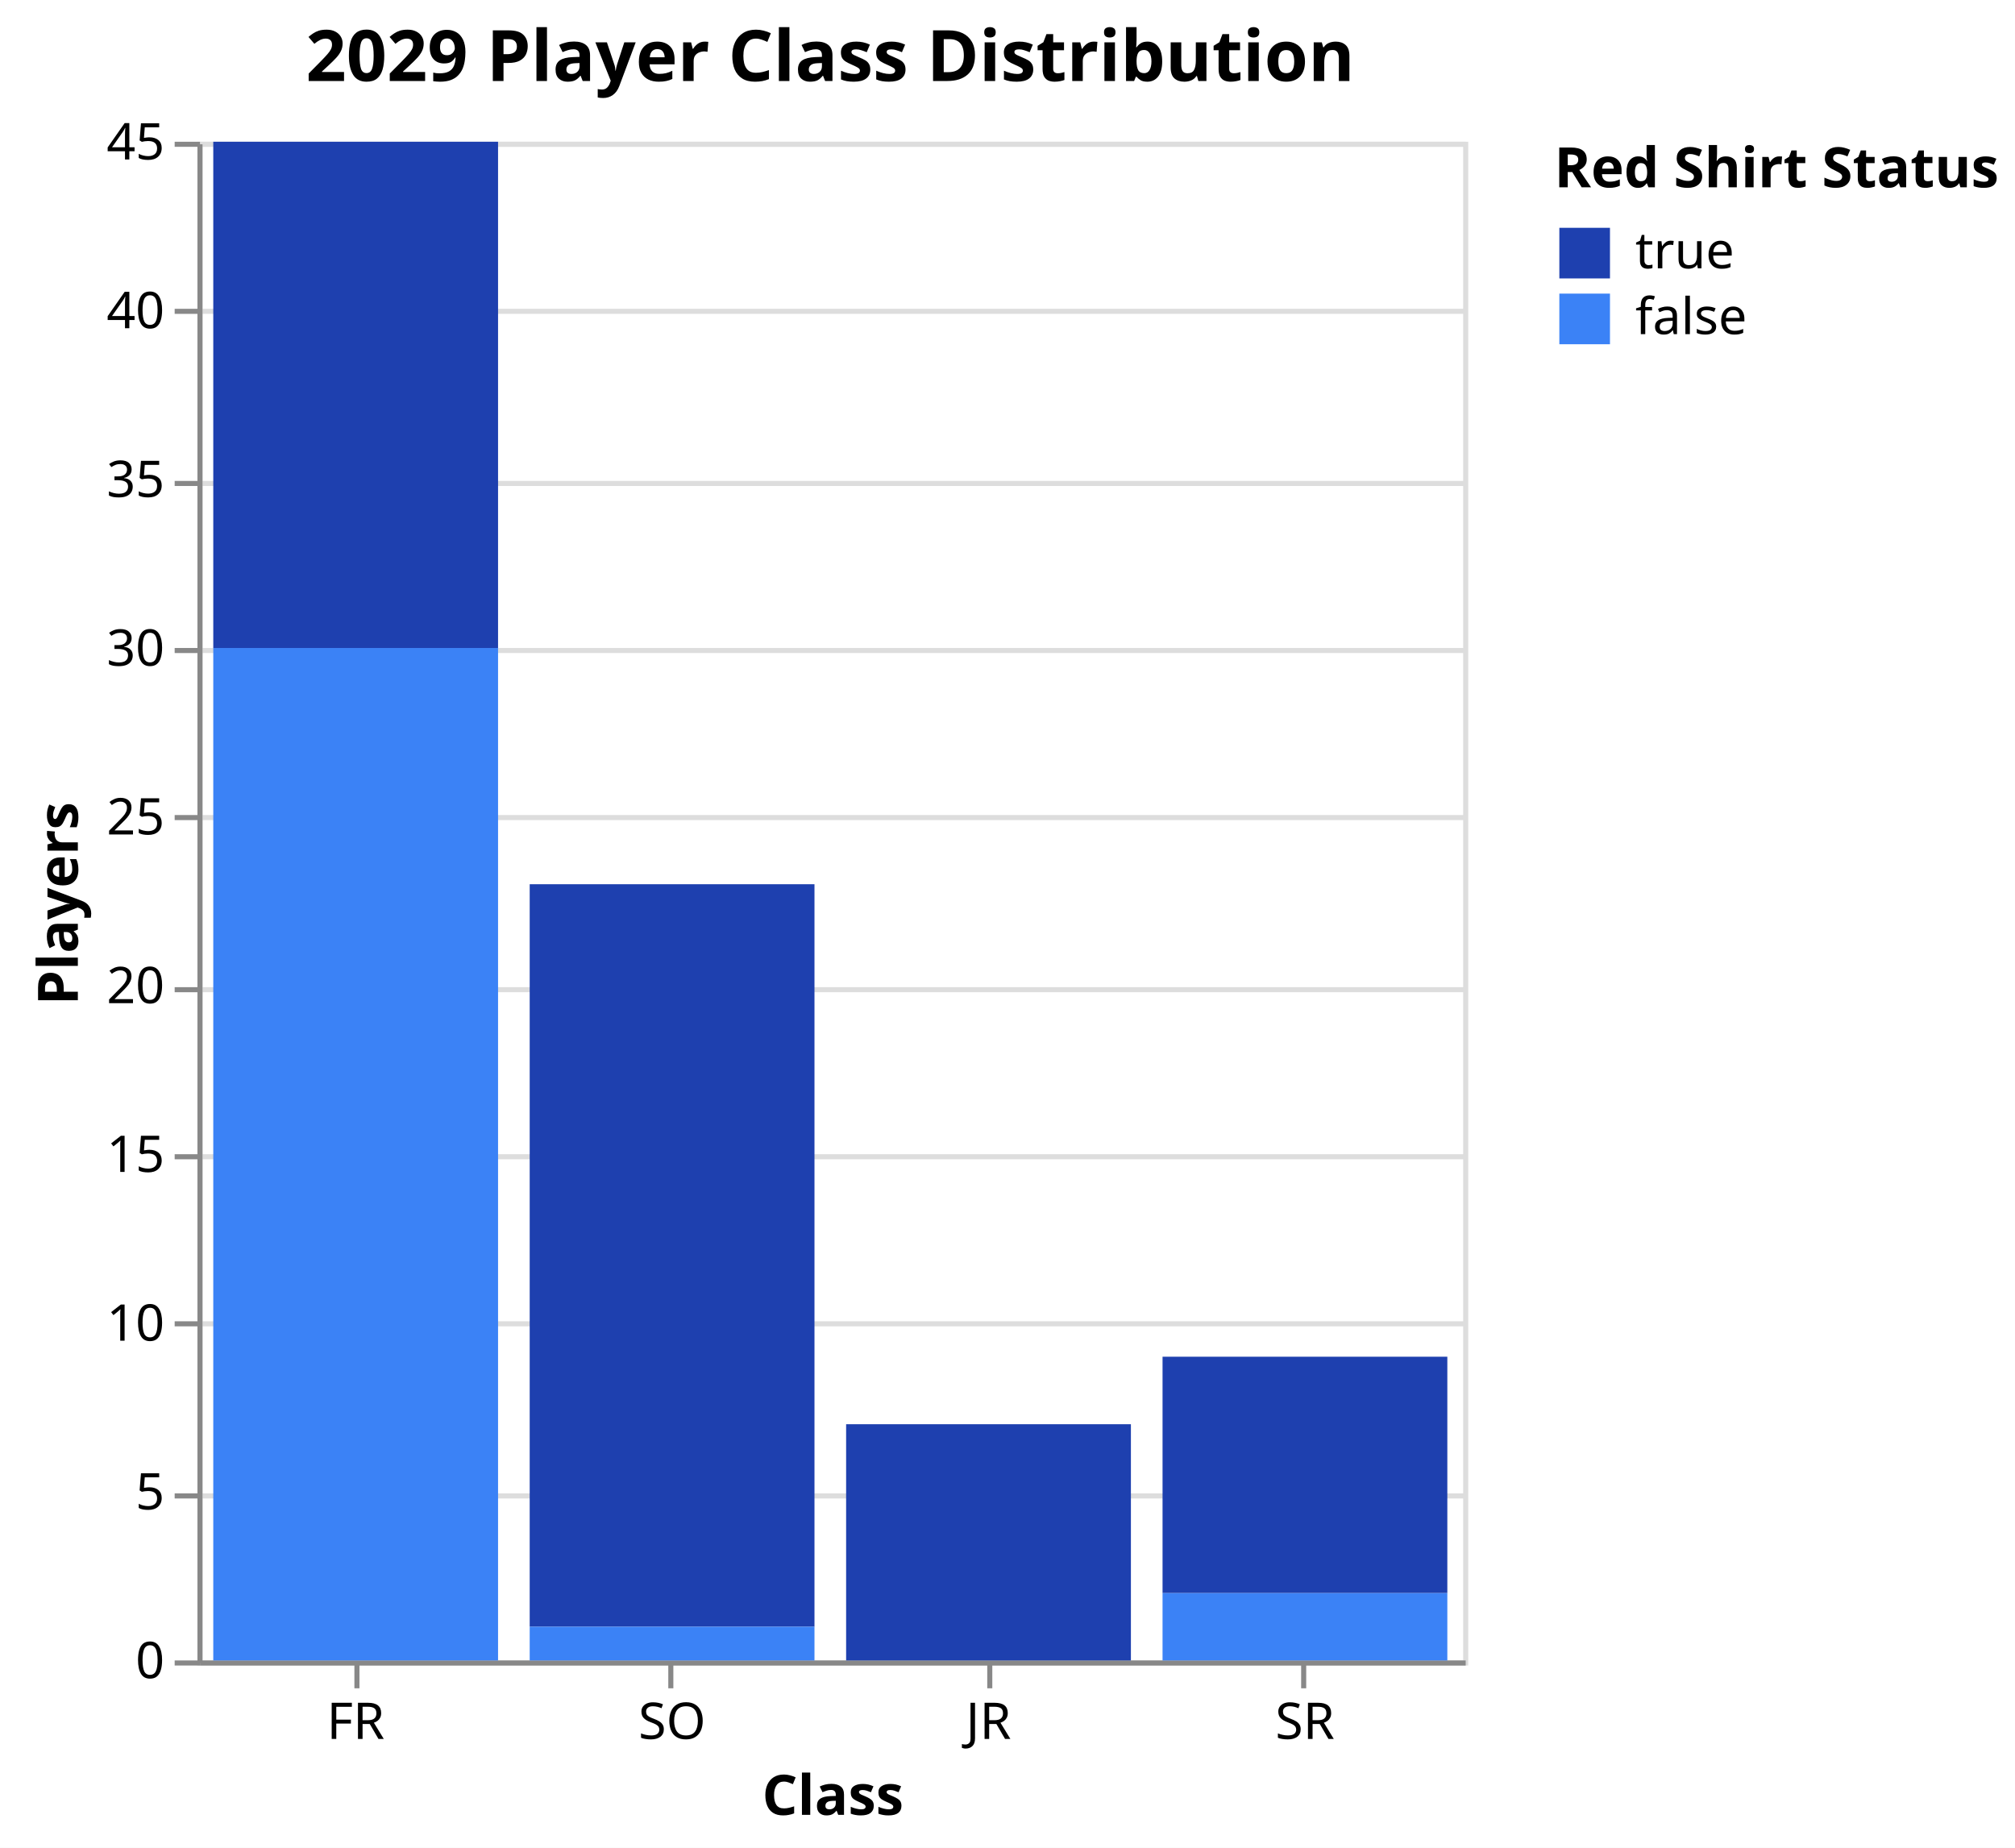
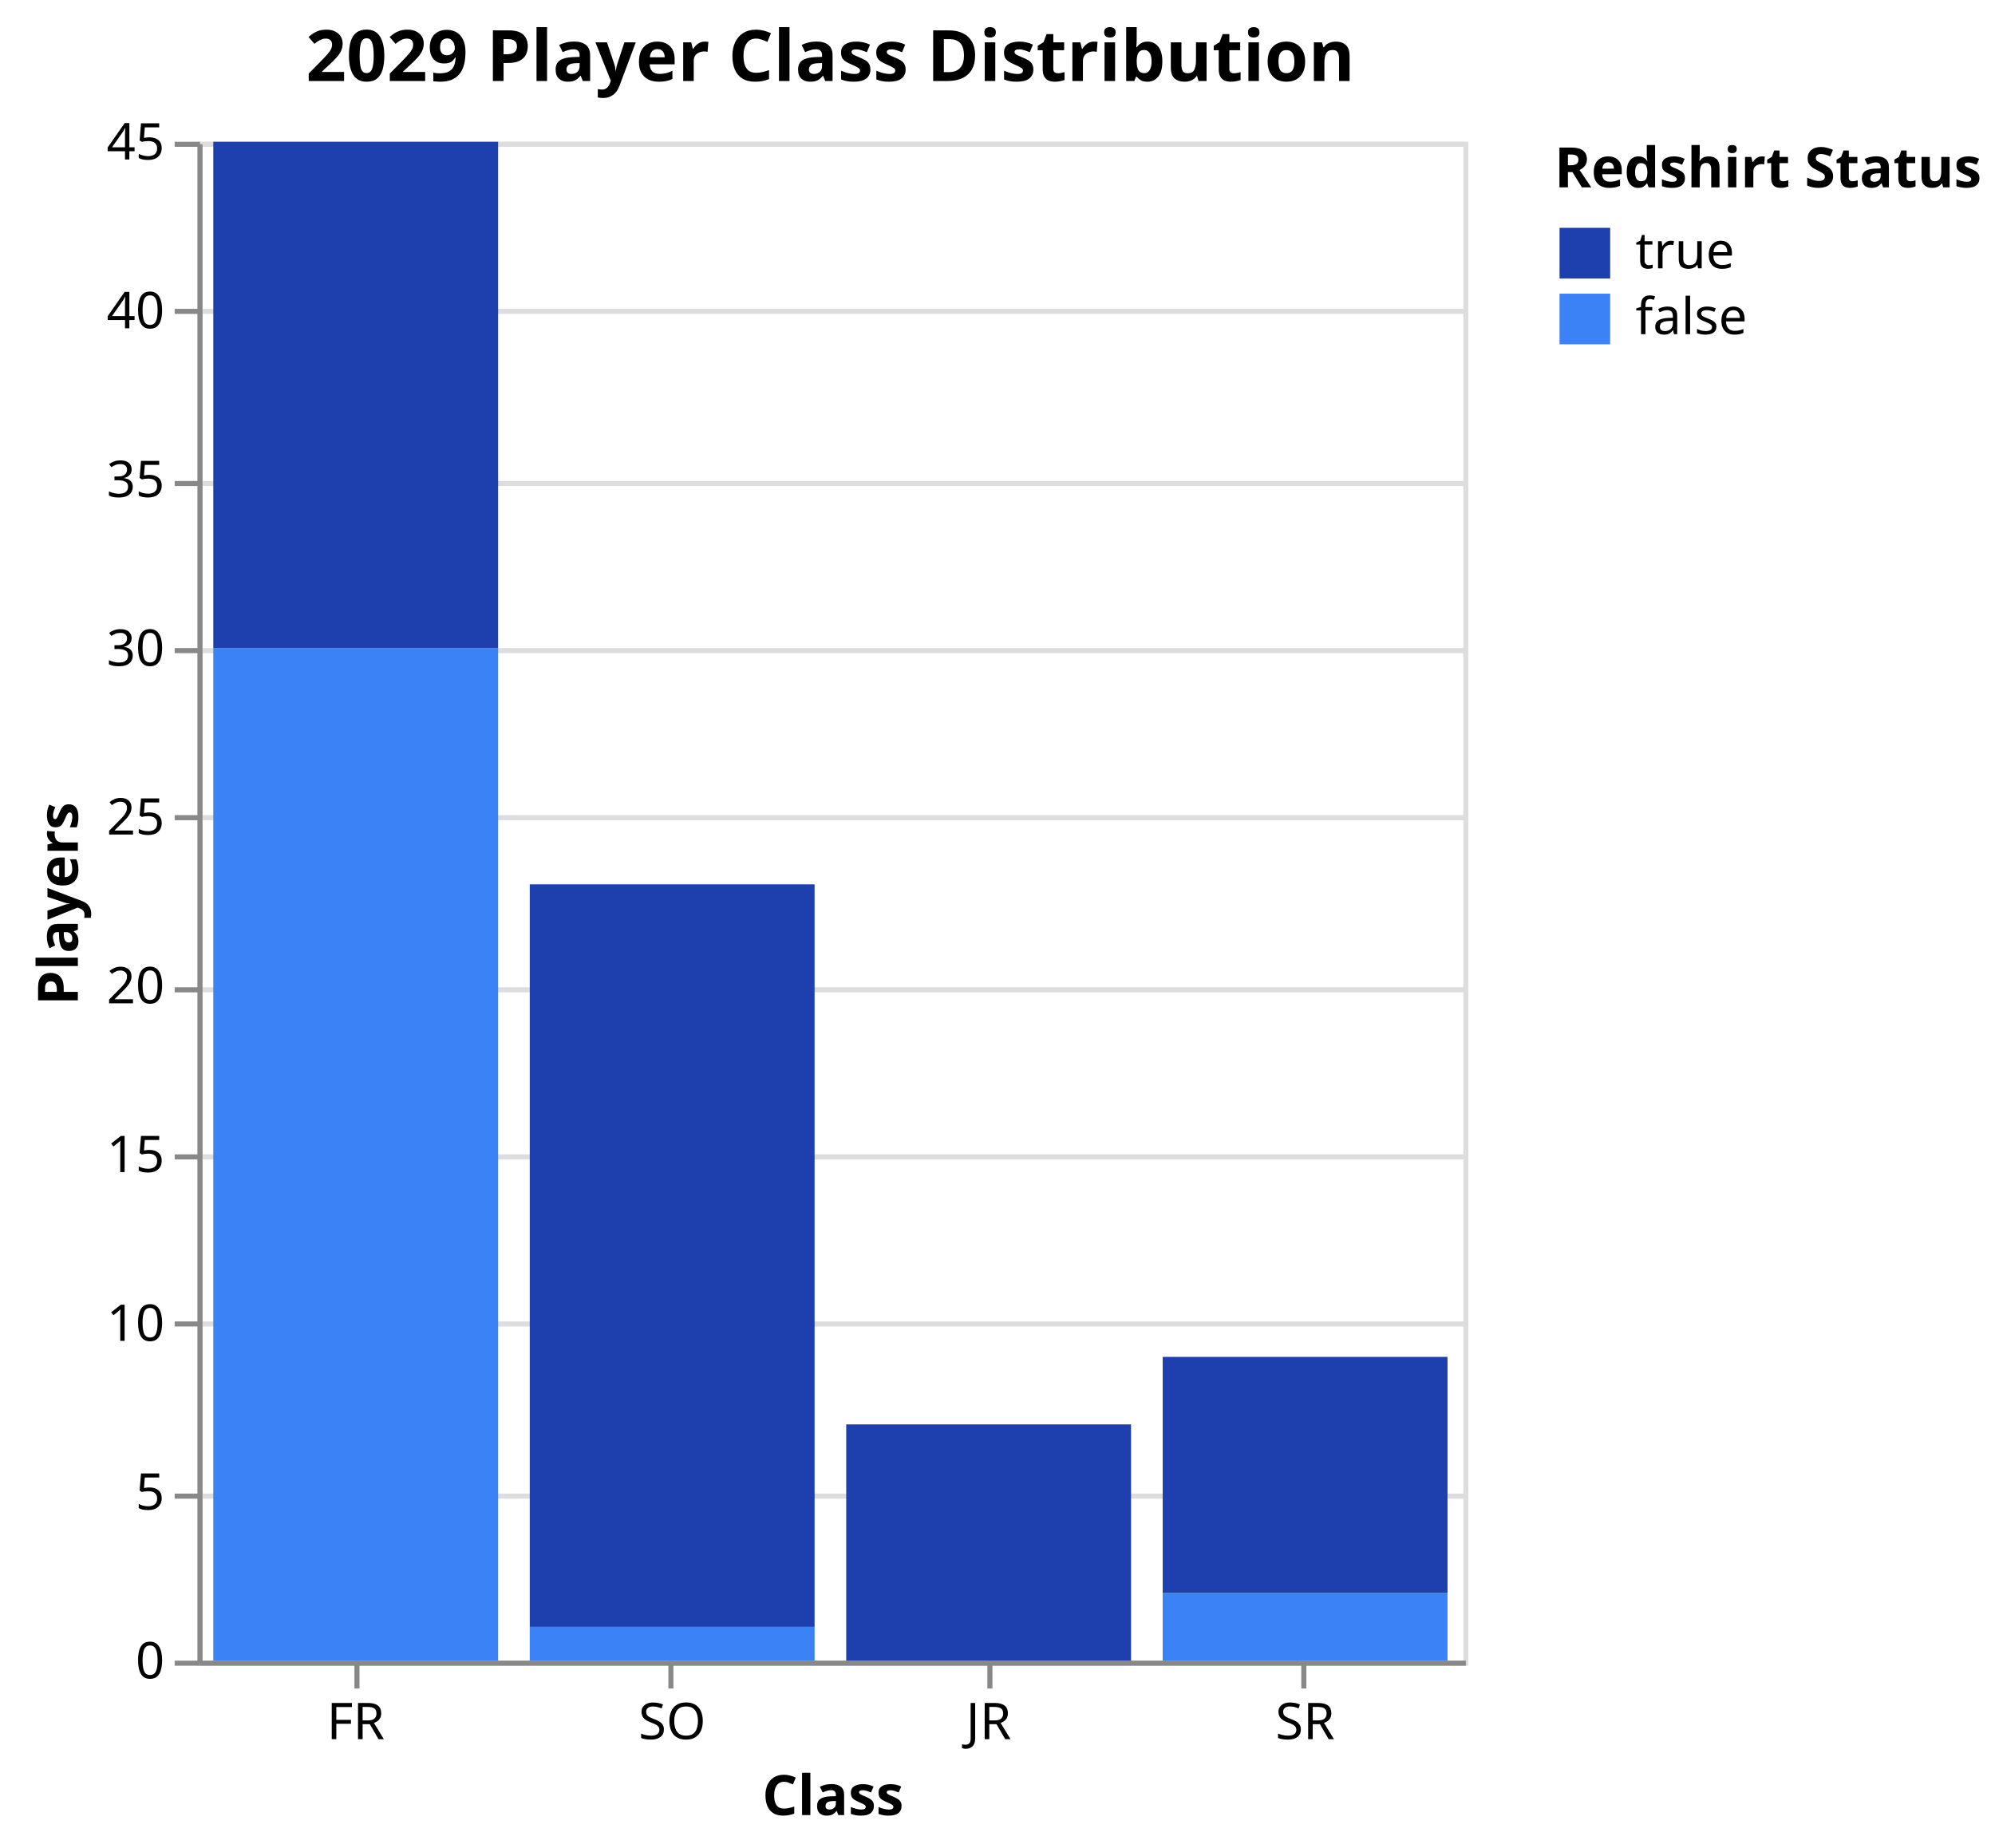
- <svg xmlns="http://www.w3.org/2000/svg" version="1.1" class="marks" width="398" height="365" viewBox="0 0 398 365">
-   <rect width="398" height="365" fill="white" />
+ <svg xmlns="http://www.w3.org/2000/svg" version="1.1" class="marks" width="394" height="365" viewBox="0 0 394 365">
+   <rect width="394" height="365" fill="white" />
  <g fill="none" stroke-miterlimit="10" transform="translate(39,28)">
    <g class="mark-group role-frame root" role="graphics-object" aria-roledescription="group mark container">
      <g transform="translate(0,0)">
        <path class="background" aria-hidden="true" d="M0.5,0.5h250v300h-250Z" stroke="#ddd" />
        <g>
          <g class="mark-group role-axis" aria-hidden="true">
            <g transform="translate(0.5,0.5)">
              <path class="background" aria-hidden="true" d="M0,0h0v0h0Z" pointer-events="none" />
              <g>
                <g class="mark-rule role-axis-grid" pointer-events="none">
                  <line transform="translate(0,300)" x2="250" y2="0" stroke="#ddd" stroke-width="1" opacity="1" />
                  <line transform="translate(0,267)" x2="250" y2="0" stroke="#ddd" stroke-width="1" opacity="1" />
                  <line transform="translate(0,233)" x2="250" y2="0" stroke="#ddd" stroke-width="1" opacity="1" />
                  <line transform="translate(0,200)" x2="250" y2="0" stroke="#ddd" stroke-width="1" opacity="1" />
                  <line transform="translate(0,167)" x2="250" y2="0" stroke="#ddd" stroke-width="1" opacity="1" />
                  <line transform="translate(0,133)" x2="250" y2="0" stroke="#ddd" stroke-width="1" opacity="1" />
                  <line transform="translate(0,100)" x2="250" y2="0" stroke="#ddd" stroke-width="1" opacity="1" />
                  <line transform="translate(0,67)" x2="250" y2="0" stroke="#ddd" stroke-width="1" opacity="1" />
                  <line transform="translate(0,33)" x2="250" y2="0" stroke="#ddd" stroke-width="1" opacity="1" />
                  <line transform="translate(0,0)" x2="250" y2="0" stroke="#ddd" stroke-width="1" opacity="1" />
                </g>
              </g>
              <path class="foreground" aria-hidden="true" d="" pointer-events="none" display="none" />
            </g>
          </g>
          <g class="mark-group role-axis" role="graphics-symbol" aria-roledescription="axis" aria-label="X-axis titled 'Class' for a discrete scale with 4 values: FR, SO, JR, SR">
            <g transform="translate(0.5,300.5)">
              <path class="background" aria-hidden="true" d="M0,0h0v0h0Z" pointer-events="none" />
              <g>
                <g class="mark-rule role-axis-tick" pointer-events="none">
                  <line transform="translate(31,0)" x2="0" y2="5" stroke="#888" stroke-width="1" opacity="1" />
                  <line transform="translate(93,0)" x2="0" y2="5" stroke="#888" stroke-width="1" opacity="1" />
                  <line transform="translate(156,0)" x2="0" y2="5" stroke="#888" stroke-width="1" opacity="1" />
                  <line transform="translate(218,0)" x2="0" y2="5" stroke="#888" stroke-width="1" opacity="1" />
                </g>
                <g class="mark-text role-axis-label" pointer-events="none">
                  <text text-anchor="middle" transform="translate(30.75,15)" font-family="sans-serif" font-size="10px" fill="#000" opacity="1">FR</text>
                  <text text-anchor="middle" transform="translate(93.25,15)" font-family="sans-serif" font-size="10px" fill="#000" opacity="1">SO</text>
                  <text text-anchor="middle" transform="translate(155.75,15)" font-family="sans-serif" font-size="10px" fill="#000" opacity="1">JR</text>
                  <text text-anchor="middle" transform="translate(218.25,15)" font-family="sans-serif" font-size="10px" fill="#000" opacity="1">SR</text>
                </g>
                <g class="mark-rule role-axis-domain" pointer-events="none">
                  <line transform="translate(0,0)" x2="250" y2="0" stroke="#888" stroke-width="1" opacity="1" />
                </g>
                <g class="mark-text role-axis-title" pointer-events="none">
                  <text text-anchor="middle" transform="translate(125,30)" font-family="sans-serif" font-size="11px" font-weight="bold" fill="#000" opacity="1">Class</text>
                </g>
              </g>
              <path class="foreground" aria-hidden="true" d="" pointer-events="none" display="none" />
            </g>
          </g>
          <g class="mark-group role-axis" role="graphics-symbol" aria-roledescription="axis" aria-label="Y-axis titled 'Players' for a linear scale with values from 0 to 45">
            <g transform="translate(0.5,0.5)">
              <path class="background" aria-hidden="true" d="M0,0h0v0h0Z" pointer-events="none" />
              <g>
                <g class="mark-rule role-axis-tick" pointer-events="none">
                  <line transform="translate(0,300)" x2="-5" y2="0" stroke="#888" stroke-width="1" opacity="1" />
                  <line transform="translate(0,267)" x2="-5" y2="0" stroke="#888" stroke-width="1" opacity="1" />
                  <line transform="translate(0,233)" x2="-5" y2="0" stroke="#888" stroke-width="1" opacity="1" />
                  <line transform="translate(0,200)" x2="-5" y2="0" stroke="#888" stroke-width="1" opacity="1" />
                  <line transform="translate(0,167)" x2="-5" y2="0" stroke="#888" stroke-width="1" opacity="1" />
                  <line transform="translate(0,133)" x2="-5" y2="0" stroke="#888" stroke-width="1" opacity="1" />
                  <line transform="translate(0,100)" x2="-5" y2="0" stroke="#888" stroke-width="1" opacity="1" />
                  <line transform="translate(0,67)" x2="-5" y2="0" stroke="#888" stroke-width="1" opacity="1" />
                  <line transform="translate(0,33)" x2="-5" y2="0" stroke="#888" stroke-width="1" opacity="1" />
                  <line transform="translate(0,0)" x2="-5" y2="0" stroke="#888" stroke-width="1" opacity="1" />
                </g>
                <g class="mark-text role-axis-label" pointer-events="none">
                  <text text-anchor="end" transform="translate(-7,303)" font-family="sans-serif" font-size="10px" fill="#000" opacity="1">0</text>
                  <text text-anchor="end" transform="translate(-7,269.6667)" font-family="sans-serif" font-size="10px" fill="#000" opacity="1">5</text>
                  <text text-anchor="end" transform="translate(-7,236.3333)" font-family="sans-serif" font-size="10px" fill="#000" opacity="1">10</text>
                  <text text-anchor="end" transform="translate(-7,203)" font-family="sans-serif" font-size="10px" fill="#000" opacity="1">15</text>
                  <text text-anchor="end" transform="translate(-7,169.6667)" font-family="sans-serif" font-size="10px" fill="#000" opacity="1">20</text>
                  <text text-anchor="end" transform="translate(-7,136.3333)" font-family="sans-serif" font-size="10px" fill="#000" opacity="1">25</text>
                  <text text-anchor="end" transform="translate(-7,103)" font-family="sans-serif" font-size="10px" fill="#000" opacity="1">30</text>
                  <text text-anchor="end" transform="translate(-7,69.66667)" font-family="sans-serif" font-size="10px" fill="#000" opacity="1">35</text>
                  <text text-anchor="end" transform="translate(-7,36.33333)" font-family="sans-serif" font-size="10px" fill="#000" opacity="1">40</text>
                  <text text-anchor="end" transform="translate(-7,3)" font-family="sans-serif" font-size="10px" fill="#000" opacity="1">45</text>
                </g>
                <g class="mark-rule role-axis-domain" pointer-events="none">
                  <line transform="translate(0,300)" x2="0" y2="-300" stroke="#888" stroke-width="1" opacity="1" />
                </g>
                <g class="mark-text role-axis-title" pointer-events="none">
                  <text text-anchor="middle" transform="translate(-22.12305,150) rotate(-90) translate(0,-2)" font-family="sans-serif" font-size="11px" font-weight="bold" fill="#000" opacity="1">Players</text>
                </g>
              </g>
              <path class="foreground" aria-hidden="true" d="" pointer-events="none" display="none" />
            </g>
          </g>
          <g class="mark-rect role-mark marks" role="graphics-object" aria-roledescription="rect mark container">
-             <path aria-label="Class: SR; Players: 2; Red Shirt Status: false; red_shirt: false" role="graphics-symbol" aria-roledescription="bar" d="M190.625,286.667h56.25v13.333h-56.25Z" fill="#3b82f6" />
-             <path aria-label="Class: SO; Players: 22; Red Shirt Status: true; red_shirt: true" role="graphics-symbol" aria-roledescription="bar" d="M65.625,146.667h56.25v146.667h-56.25Z" fill="#1e40af" />
-             <path aria-label="Class: SR; Players: 7; Red Shirt Status: true; red_shirt: true" role="graphics-symbol" aria-roledescription="bar" d="M190.625,240h56.25v46.667h-56.25Z" fill="#1e40af" />
-             <path aria-label="Class: SO; Players: 1; Red Shirt Status: false; red_shirt: false" role="graphics-symbol" aria-roledescription="bar" d="M65.625,293.333h56.25v6.667h-56.25Z" fill="#3b82f6" />
-             <path aria-label="Class: JR; Players: 7; Red Shirt Status: true; red_shirt: true" role="graphics-symbol" aria-roledescription="bar" d="M128.125,253.333h56.25v46.667h-56.25Z" fill="#1e40af" />
-             <path aria-label="Class: FR; Players: 30; Red Shirt Status: false; red_shirt: false" role="graphics-symbol" aria-roledescription="bar" d="M3.125,100h56.25v200h-56.25Z" fill="#3b82f6" />
-             <path aria-label="Class: FR; Players: 15; Red Shirt Status: true; red_shirt: true" role="graphics-symbol" aria-roledescription="bar" d="M3.125,0h56.25v100h-56.25Z" fill="#1e40af" />
+             <path aria-label="Class: FR; Players: 30; Redshirt Status: false; redshirt: false" role="graphics-symbol" aria-roledescription="bar" d="M3.125,100h56.25v200h-56.25Z" fill="#3b82f6" />
+             <path aria-label="Class: SO; Players: 22; Redshirt Status: true; redshirt: true" role="graphics-symbol" aria-roledescription="bar" d="M65.625,146.667h56.25v146.667h-56.25Z" fill="#1e40af" />
+             <path aria-label="Class: JR; Players: 7; Redshirt Status: true; redshirt: true" role="graphics-symbol" aria-roledescription="bar" d="M128.125,253.333h56.25v46.667h-56.25Z" fill="#1e40af" />
+             <path aria-label="Class: SO; Players: 1; Redshirt Status: false; redshirt: false" role="graphics-symbol" aria-roledescription="bar" d="M65.625,293.333h56.25v6.667h-56.25Z" fill="#3b82f6" />
+             <path aria-label="Class: FR; Players: 15; Redshirt Status: true; redshirt: true" role="graphics-symbol" aria-roledescription="bar" d="M3.125,0h56.25v100h-56.25Z" fill="#1e40af" />
+             <path aria-label="Class: SR; Players: 7; Redshirt Status: true; redshirt: true" role="graphics-symbol" aria-roledescription="bar" d="M190.625,240h56.25v46.667h-56.25Z" fill="#1e40af" />
+             <path aria-label="Class: SR; Players: 2; Redshirt Status: false; redshirt: false" role="graphics-symbol" aria-roledescription="bar" d="M190.625,286.667h56.25v13.333h-56.25Z" fill="#3b82f6" />
          </g>
-           <g class="mark-group role-legend" role="graphics-symbol" aria-roledescription="legend" aria-label="Symbol legend titled 'Red Shirt Status' for fill color with 2 values: true, false">
+           <g class="mark-group role-legend" role="graphics-symbol" aria-roledescription="legend" aria-label="Symbol legend titled 'Redshirt Status' for fill color with 2 values: true, false">
            <g transform="translate(268,0)">
-               <path class="background" aria-hidden="true" d="M0,0h86v40h-86Z" pointer-events="none" />
+               <path class="background" aria-hidden="true" d="M0,0h82v40h-82Z" pointer-events="none" />
              <g>
                <g class="mark-group role-legend-entry">
                  <g transform="translate(0,16)">
                    <path class="background" aria-hidden="true" d="M0,0h0v0h0Z" pointer-events="none" />
                    <g>
                      <g class="mark-group role-scope" role="graphics-object" aria-roledescription="group mark container">
                        <g transform="translate(0,0)">
                          <path class="background" aria-hidden="true" d="M0,0h37.123v11h-37.123Z" pointer-events="none" opacity="1" />
                          <g>
                            <g class="mark-symbol role-legend-symbol" pointer-events="none">
                              <path transform="translate(6,6)" d="M-5,-5h10v10h-10Z" fill="#1e40af" stroke-width="1.5" opacity="1" />
                            </g>
                            <g class="mark-text role-legend-label" pointer-events="none">
                              <text text-anchor="start" transform="translate(16,9)" font-family="sans-serif" font-size="10px" fill="#000" opacity="1">true</text>
                            </g>
                          </g>
                          <path class="foreground" aria-hidden="true" d="" pointer-events="none" display="none" />
                        </g>
                        <g transform="translate(0,13)">
                          <path class="background" aria-hidden="true" d="M0,0h37.123v11h-37.123Z" pointer-events="none" opacity="1" />
                          <g>
                            <g class="mark-symbol role-legend-symbol" pointer-events="none">
                              <path transform="translate(6,6)" d="M-5,-5h10v10h-10Z" fill="#3b82f6" stroke-width="1.5" opacity="1" />
                            </g>
                            <g class="mark-text role-legend-label" pointer-events="none">
                              <text text-anchor="start" transform="translate(16,9)" font-family="sans-serif" font-size="10px" fill="#000" opacity="1">false</text>
                            </g>
                          </g>
                          <path class="foreground" aria-hidden="true" d="" pointer-events="none" display="none" />
                        </g>
                      </g>
                    </g>
                    <path class="foreground" aria-hidden="true" d="" pointer-events="none" display="none" />
                  </g>
                </g>
                <g class="mark-text role-legend-title" pointer-events="none">
-                   <text text-anchor="start" transform="translate(0,9)" font-family="sans-serif" font-size="11px" font-weight="bold" fill="#000" opacity="1">Red Shirt Status</text>
+                   <text text-anchor="start" transform="translate(0,9)" font-family="sans-serif" font-size="11px" font-weight="bold" fill="#000" opacity="1">Redshirt Status</text>
                </g>
              </g>
              <path class="foreground" aria-hidden="true" d="" pointer-events="none" display="none" />
            </g>
          </g>
          <g class="mark-group role-title">
            <g transform="translate(125,-23)">
              <path class="background" aria-hidden="true" d="M0,0h0v0h0Z" pointer-events="none" />
              <g>
                <g class="mark-text role-title-text" role="graphics-symbol" aria-roledescription="title" aria-label="Title text '2029 Player Class Distribution'" pointer-events="none">
                  <text text-anchor="middle" transform="translate(0,11)" font-family="sans-serif" font-size="14px" font-weight="bold" fill="#000" opacity="1">2029 Player Class Distribution</text>
                </g>
              </g>
              <path class="foreground" aria-hidden="true" d="" pointer-events="none" display="none" />
            </g>
          </g>
        </g>
        <path class="foreground" aria-hidden="true" d="" display="none" />
      </g>
    </g>
  </g>
</svg>
